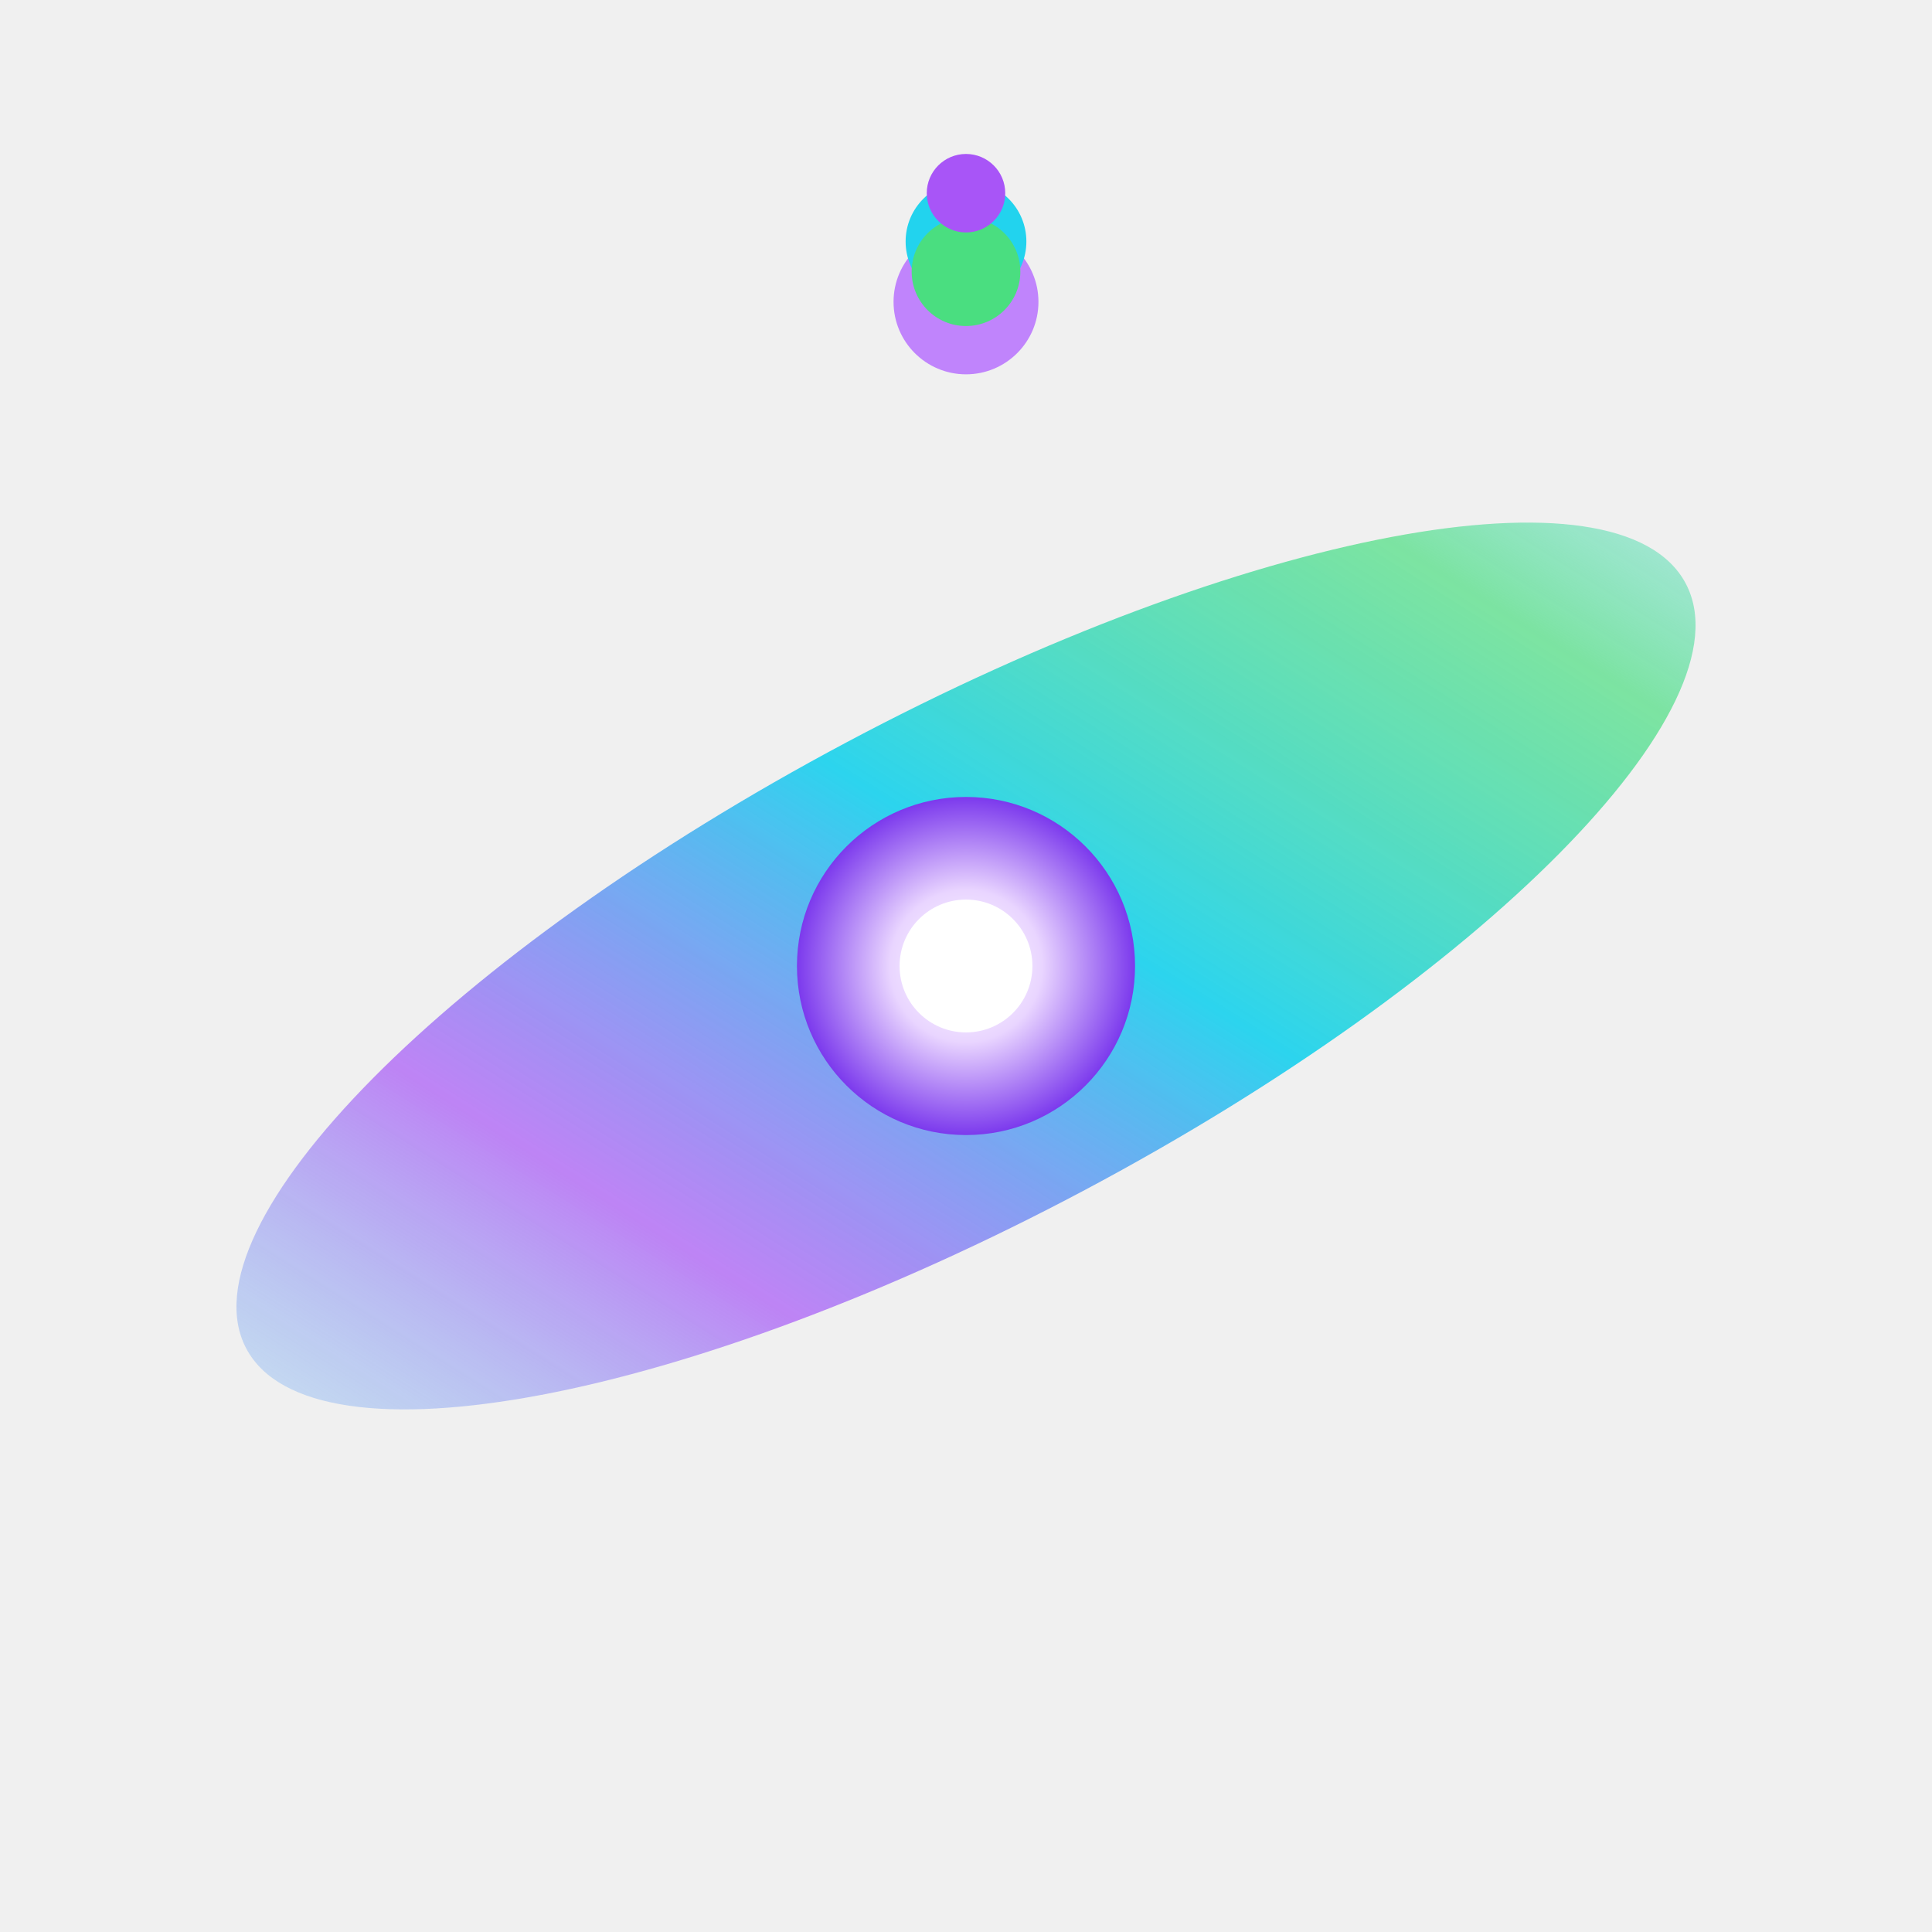
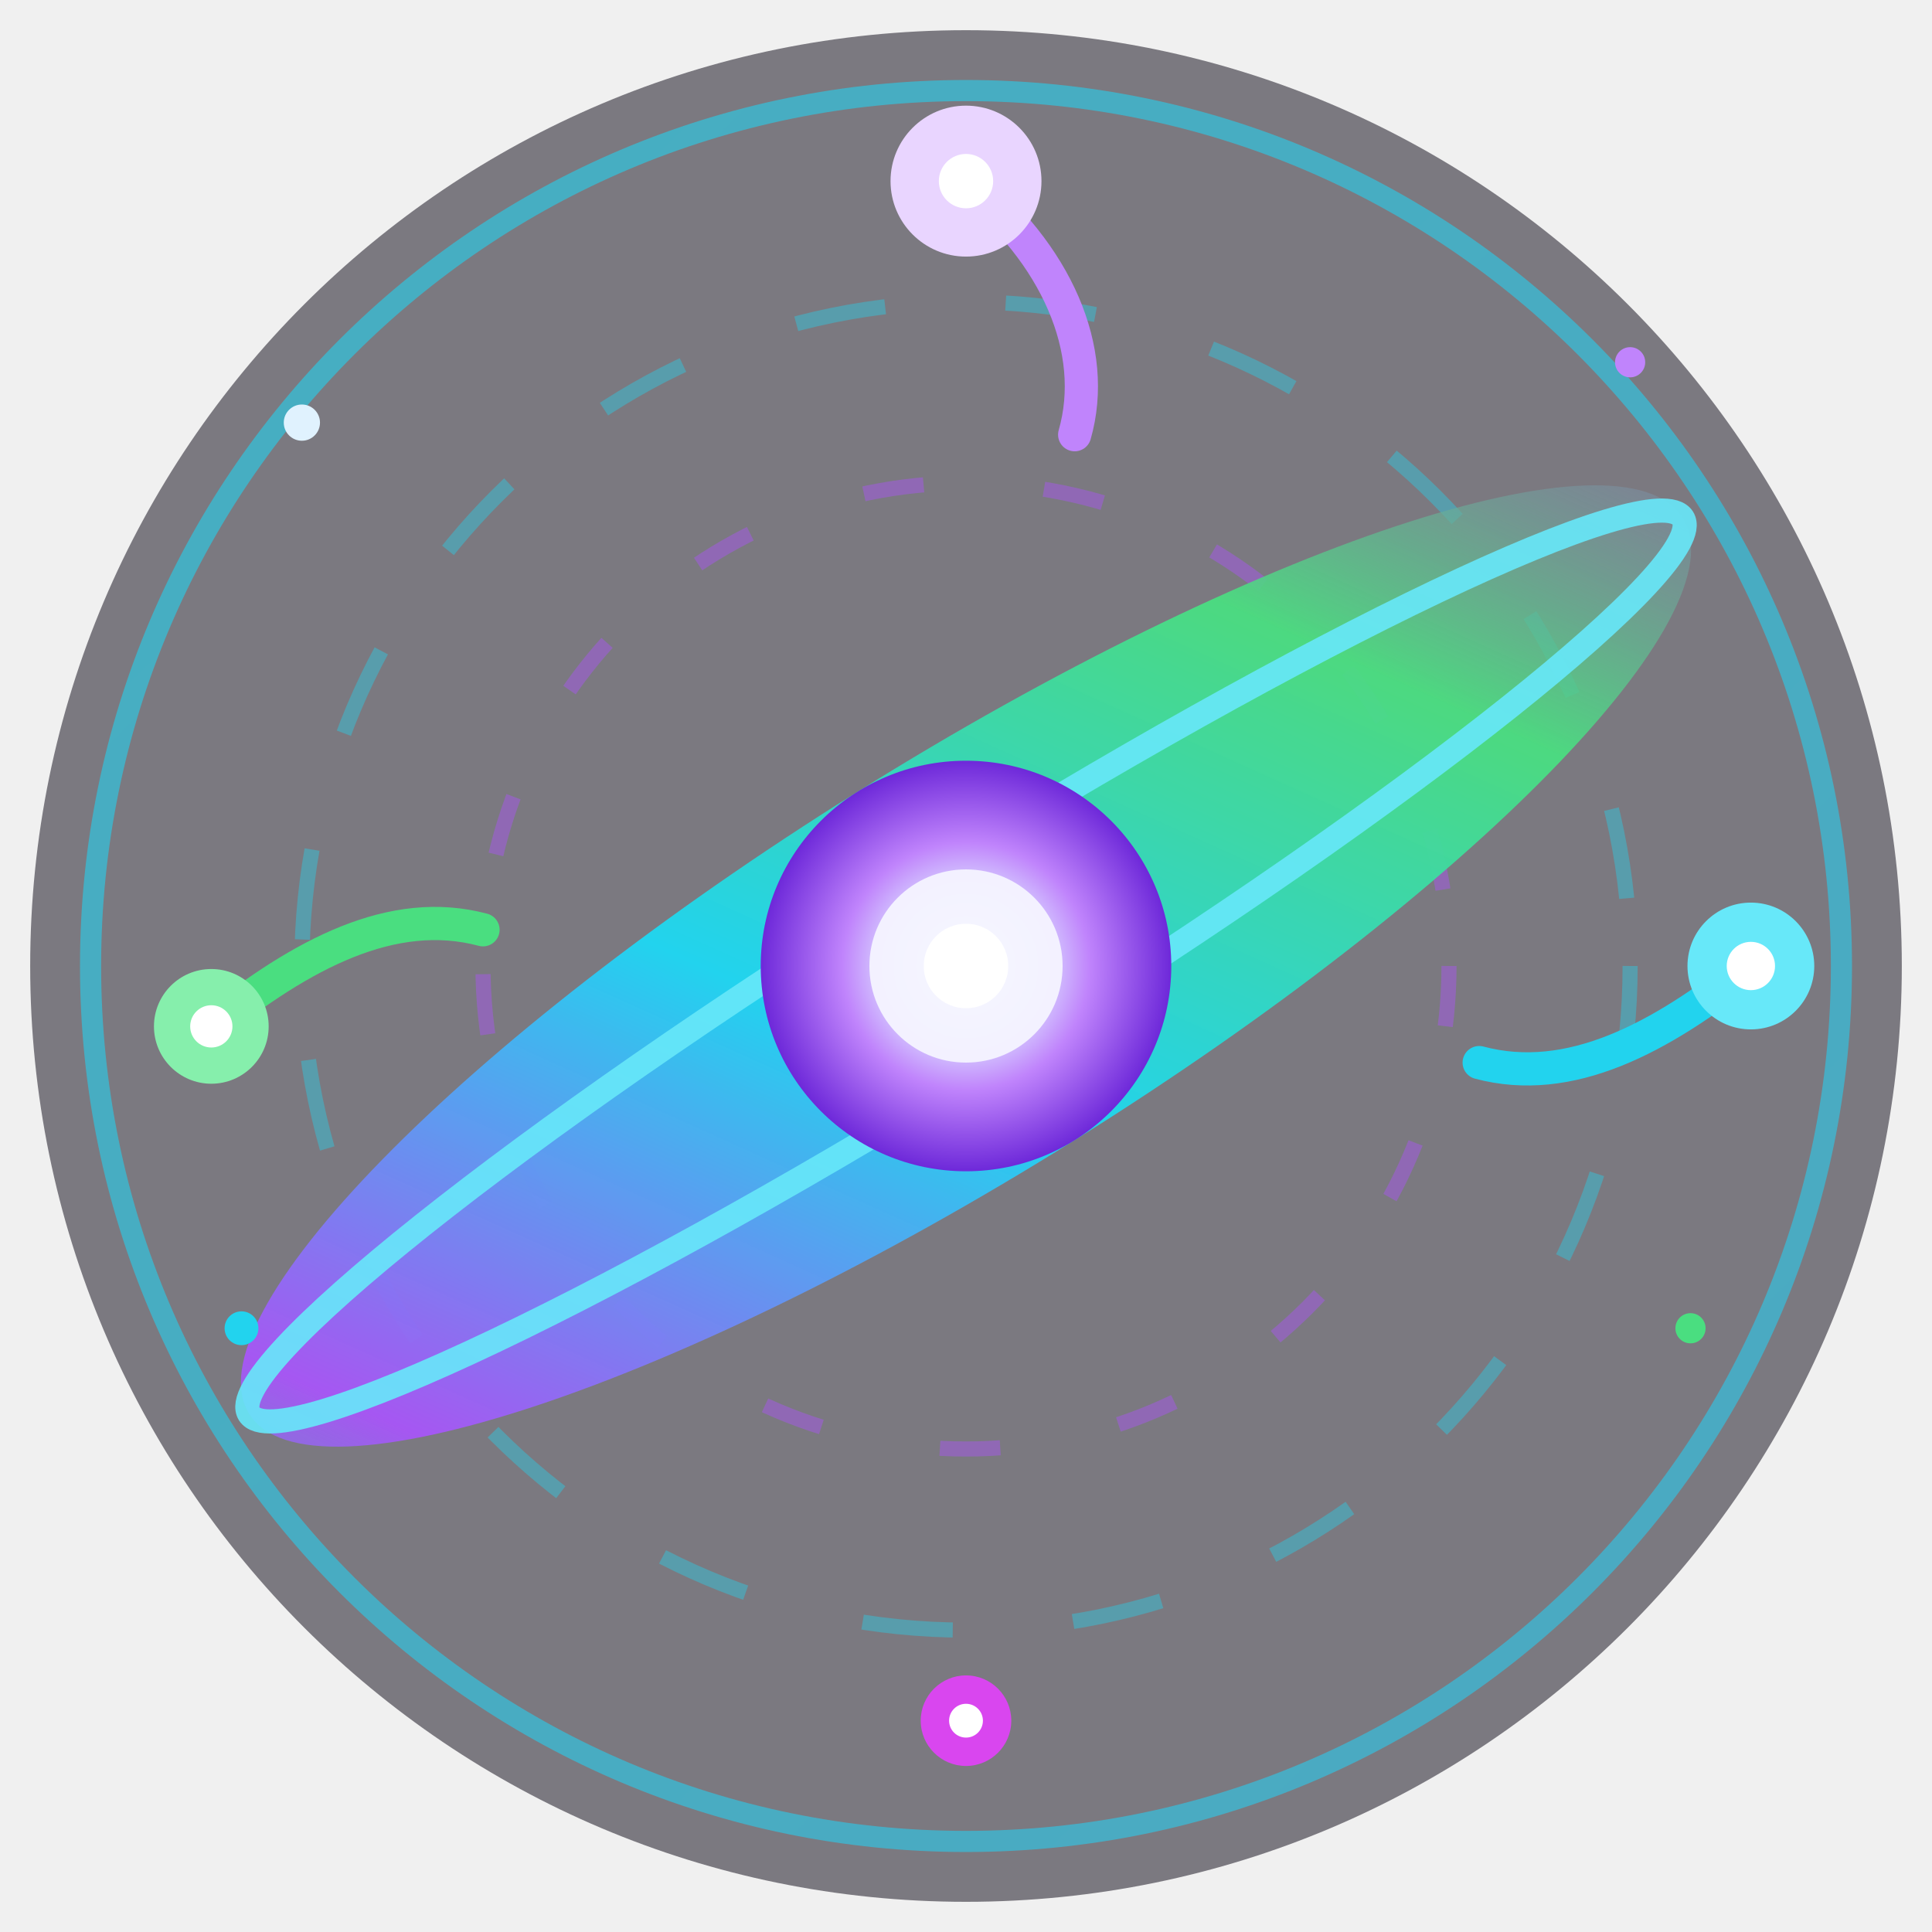
<svg xmlns="http://www.w3.org/2000/svg" viewBox="0 0 32 32" role="img" aria-label="Dev's Hub">
  <defs>
-     <linearGradient id="mw" x1="2" y1="24" x2="30" y2="8" gradientUnits="userSpaceOnUse">
+     <linearGradient id="mw" x1="1" y1="26" x2="31" y2="6" gradientUnits="userSpaceOnUse">
      <stop offset="0%" stop-color="#22d3ee" stop-opacity="0" />
-       <stop offset="30%" stop-color="#a855f7" stop-opacity="0.7" />
-       <stop offset="55%" stop-color="#22d3ee" stop-opacity="0.95" />
-       <stop offset="80%" stop-color="#4ade80" stop-opacity="0.7" />
-       <stop offset="100%" stop-color="#22d3ee" stop-opacity="0" />
+       <stop offset="20%" stop-color="#a855f7" stop-opacity="0.95" />
+       <stop offset="45%" stop-color="#22d3ee" stop-opacity="1" />
+       <stop offset="70%" stop-color="#4ade80" stop-opacity="0.95" />
+       <stop offset="100%" stop-color="#c026d3" stop-opacity="0" />
+     </linearGradient>
+     <linearGradient id="rg" x1="0" y1="0" x2="32" y2="32">
+       <stop offset="0%" stop-color="#22d3ee" />
+       <stop offset="50%" stop-color="#a855f7" />
+       <stop offset="100%" stop-color="#4ade80" />
    </linearGradient>
    <radialGradient id="c" cx="50%" cy="50%" r="50%">
      <stop offset="0%" stop-color="#ffffff" />
-       <stop offset="45%" stop-color="#e9d5ff" />
-       <stop offset="100%" stop-color="#7c3aed" />
+       <stop offset="30%" stop-color="#e0f2fe" />
+       <stop offset="60%" stop-color="#c084fc" />
+       <stop offset="100%" stop-color="#6d28d9" />
    </radialGradient>
  </defs>
-   <ellipse cx="16" cy="16" rx="13.5" ry="4.2" transform="rotate(-28 16 16)" fill="url(#mw)" />
+   <circle cx="16" cy="16" r="15.5" fill="#05010f" opacity="0.5" />
+   <circle cx="16" cy="16" r="14.5" fill="none" stroke="url(#rg)" stroke-width="0.35" opacity="0.6" />
+   <circle cx="16" cy="16" r="11" fill="none" stroke="#22d3ee" stroke-width="0.25" opacity="0.4" stroke-dasharray="1.5 2" />
+   <circle cx="16" cy="16" r="8" fill="none" stroke="#a855f7" stroke-width="0.25" opacity="0.45" stroke-dasharray="1 2" />
+   <ellipse cx="16" cy="16" rx="14" ry="3.4" transform="rotate(-32 16 16)" fill="url(#mw)" />
+   <ellipse cx="16" cy="16" rx="14" ry="1.6" transform="rotate(-32 16 16)" fill="none" stroke="#67e8f9" stroke-width="0.4" opacity="0.9" />
+   <circle cx="5" cy="7" r="0.3" fill="#e0f2fe" />
+   <circle cx="27" cy="6" r="0.25" fill="#c084fc" />
+   <circle cx="28" cy="22" r="0.25" fill="#4ade80" />
+   <circle cx="4" cy="22" r="0.28" fill="#22d3ee" />
  <g>
-     <animateTransform attributeName="transform" type="rotate" from="0 16 16" to="360 16 16" dur="1.8s" repeatCount="indefinite" />
-     <circle cx="16" cy="5" r="1.2" fill="#c084fc" />
+     <animateTransform attributeName="transform" type="rotate" from="0 16 16" to="360 16 16" dur="0.55s" repeatCount="indefinite" />
+     <path d="M16 3 C17.5 4.2 18.2 5.8 17.8 7.2" stroke="#c084fc" stroke-width="0.55" fill="none" stroke-linecap="round" />
+     <circle cx="16" cy="3" r="1.25" fill="#e9d5ff" />
+     <circle cx="16" cy="3" r="0.45" fill="#fff" />
  </g>
  <g>
-     <animateTransform attributeName="transform" type="rotate" from="90 16 16" to="450 16 16" dur="2.4s" repeatCount="indefinite" />
-     <circle cx="16" cy="4" r="1" fill="#22d3ee" />
+     <animateTransform attributeName="transform" type="rotate" from="120 16 16" to="480 16 16" dur="0.75s" repeatCount="indefinite" />
+     <path d="M29 16 C27.5 17.2 26 18 24.5 17.6" stroke="#22d3ee" stroke-width="0.55" fill="none" stroke-linecap="round" />
+     <circle cx="29" cy="16" r="1.05" fill="#67e8f9" />
+     <circle cx="29" cy="16" r="0.4" fill="#fff" />
  </g>
  <g>
-     <animateTransform attributeName="transform" type="rotate" from="180 16 16" to="-180 16 16" dur="2s" repeatCount="indefinite" />
-     <circle cx="16" cy="4.5" r="0.9" fill="#4ade80" />
+     <animateTransform attributeName="transform" type="rotate" from="240 16 16" to="-120 16 16" dur="0.65s" repeatCount="indefinite" />
+     <path d="M3.5 17 C5 15.8 6.5 15 8 15.4" stroke="#4ade80" stroke-width="0.55" fill="none" stroke-linecap="round" />
+     <circle cx="3.5" cy="17" r="0.95" fill="#86efac" />
+     <circle cx="3.5" cy="17" r="0.35" fill="#fff" />
  </g>
  <g>
-     <animateTransform attributeName="transform" type="rotate" from="270 16 16" to="630 16 16" dur="3s" repeatCount="indefinite" />
-     <circle cx="16" cy="3.2" r="0.65" fill="#a855f7" />
+     <animateTransform attributeName="transform" type="rotate" from="60 16 16" to="420 16 16" dur="1.1s" repeatCount="indefinite" />
+     <circle cx="16" cy="28.5" r="0.75" fill="#d946ef" />
+     <circle cx="16" cy="28.5" r="0.28" fill="#fff" />
  </g>
-   <circle cx="16" cy="16" r="2.8" fill="url(#c)" />
-   <circle cx="16" cy="16" r="1.1" fill="#ffffff" />
+   <circle cx="16" cy="16" r="3.4" fill="url(#c)" />
+   <circle cx="16" cy="16" r="1.6" fill="#f5f3ff" opacity="0.95" />
+   <circle cx="16" cy="16" r="0.7" fill="#ffffff" />
</svg>
